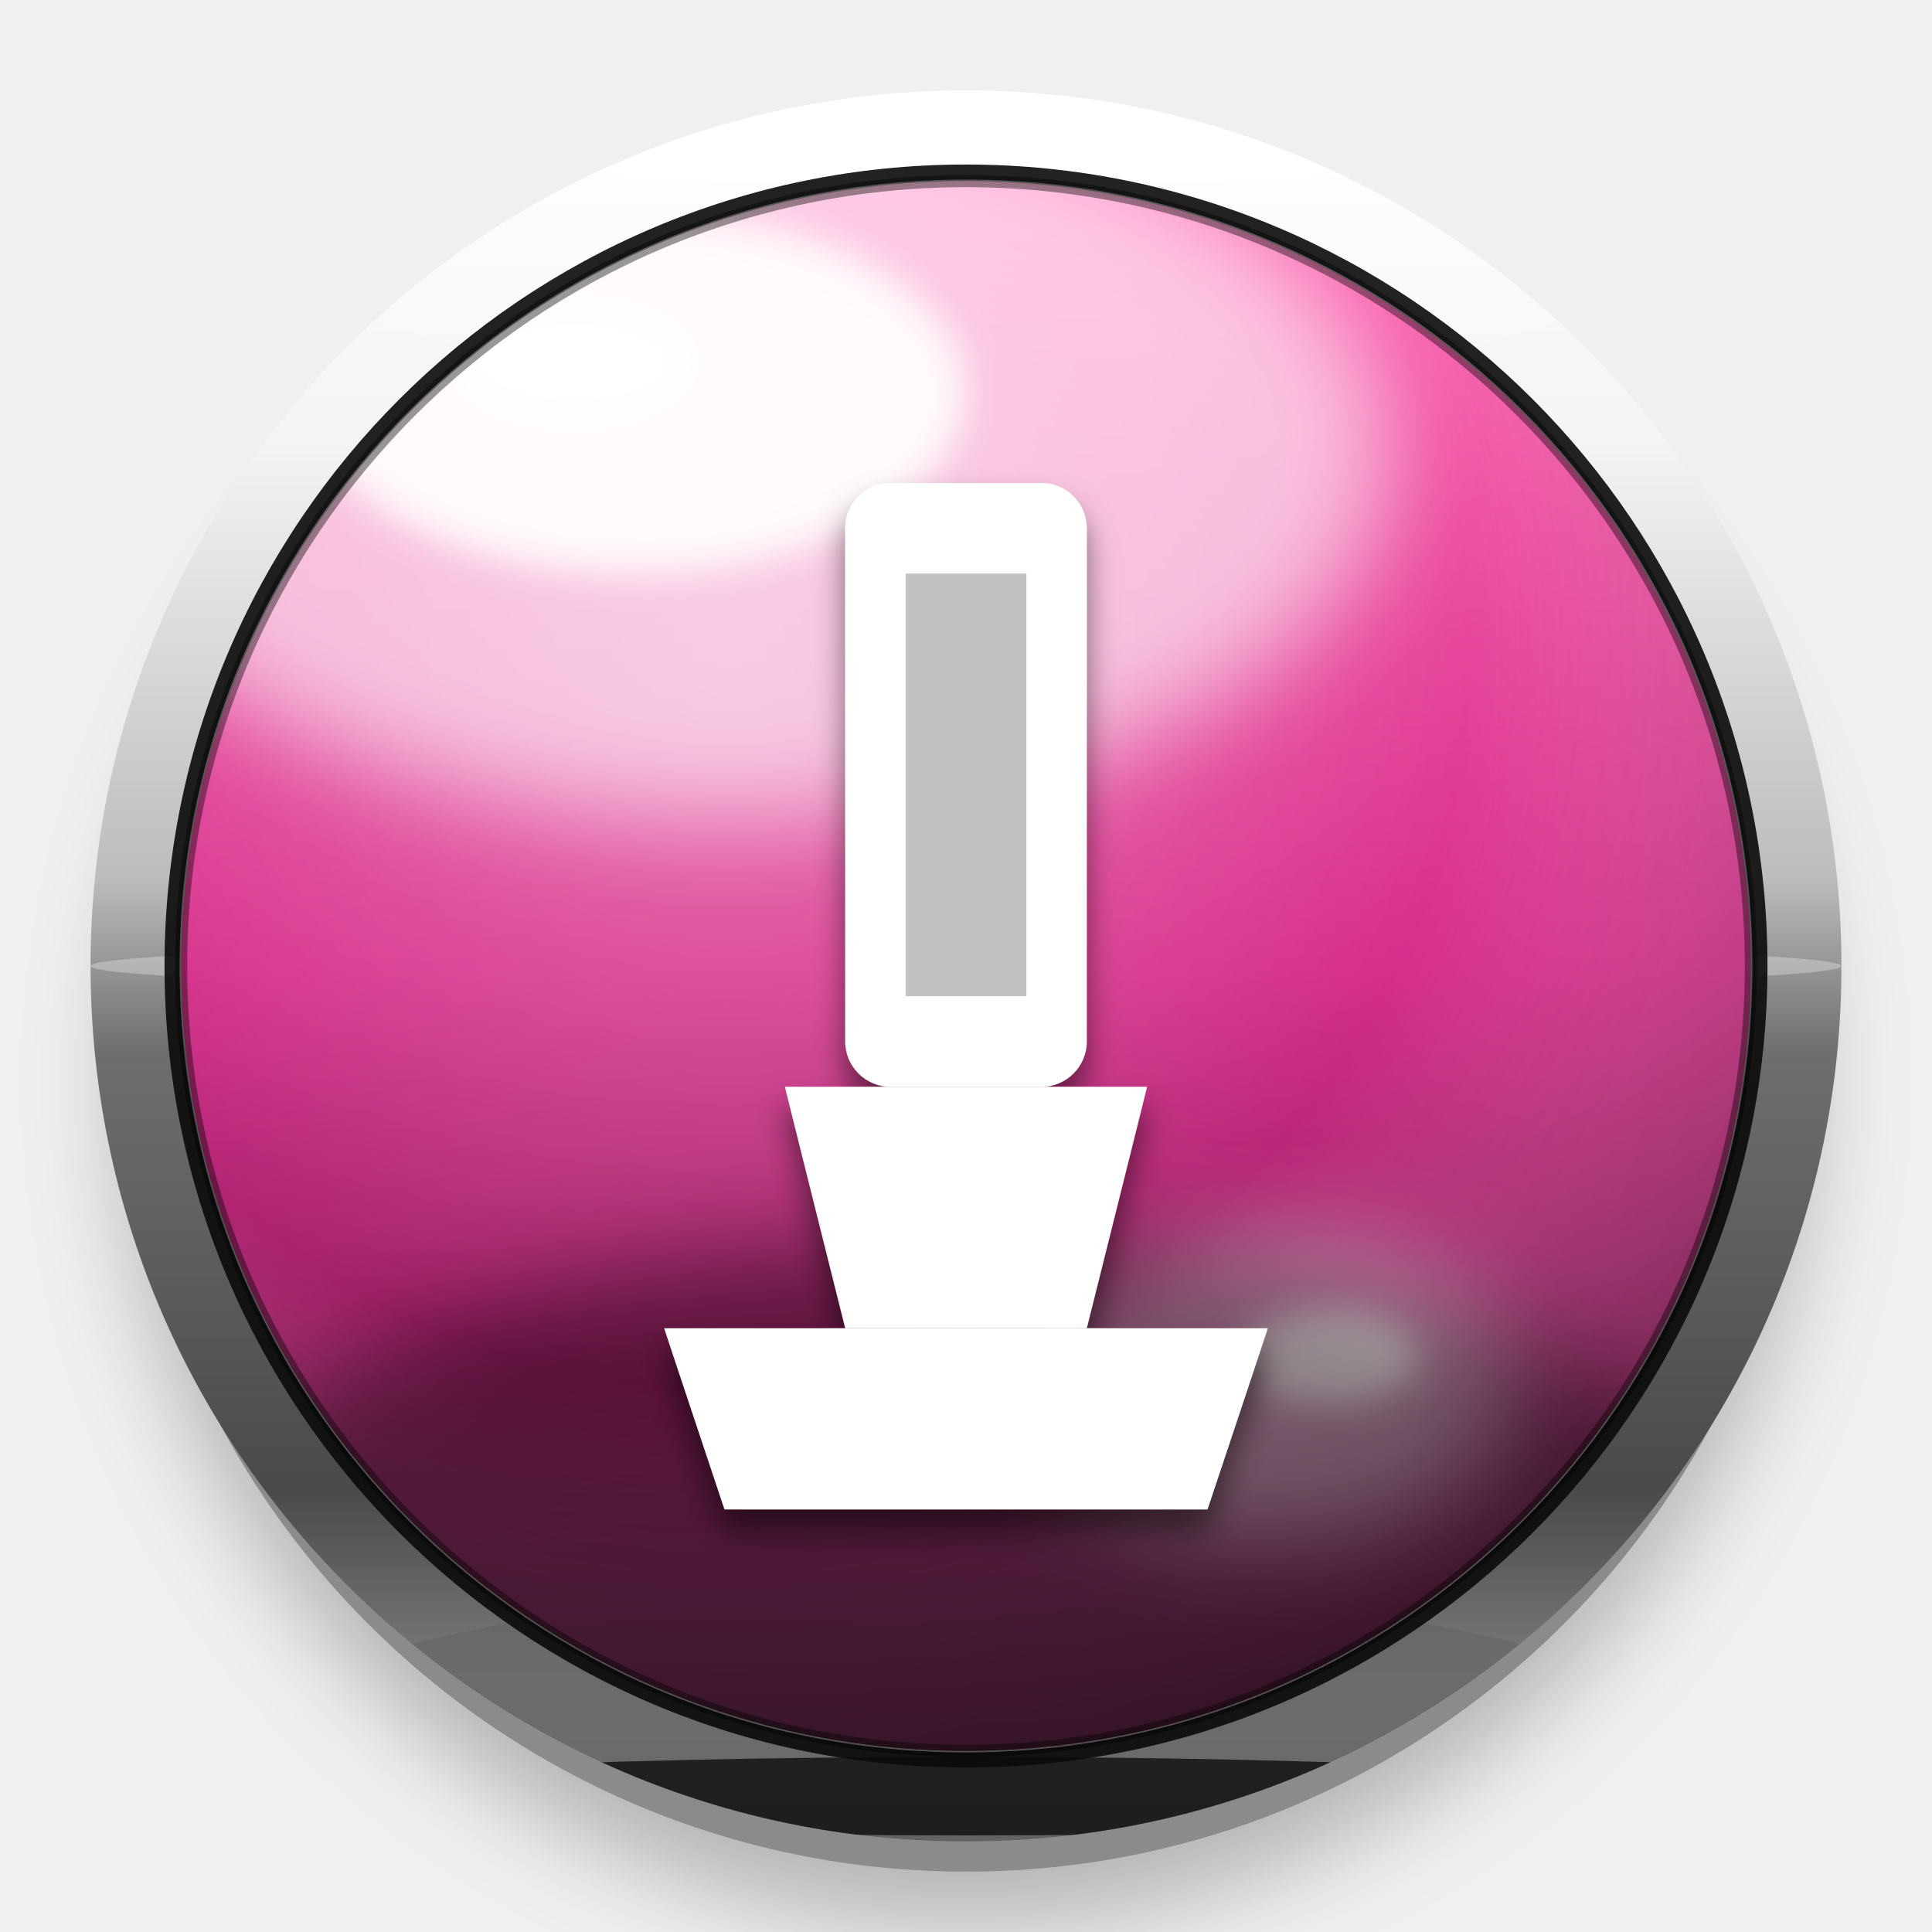
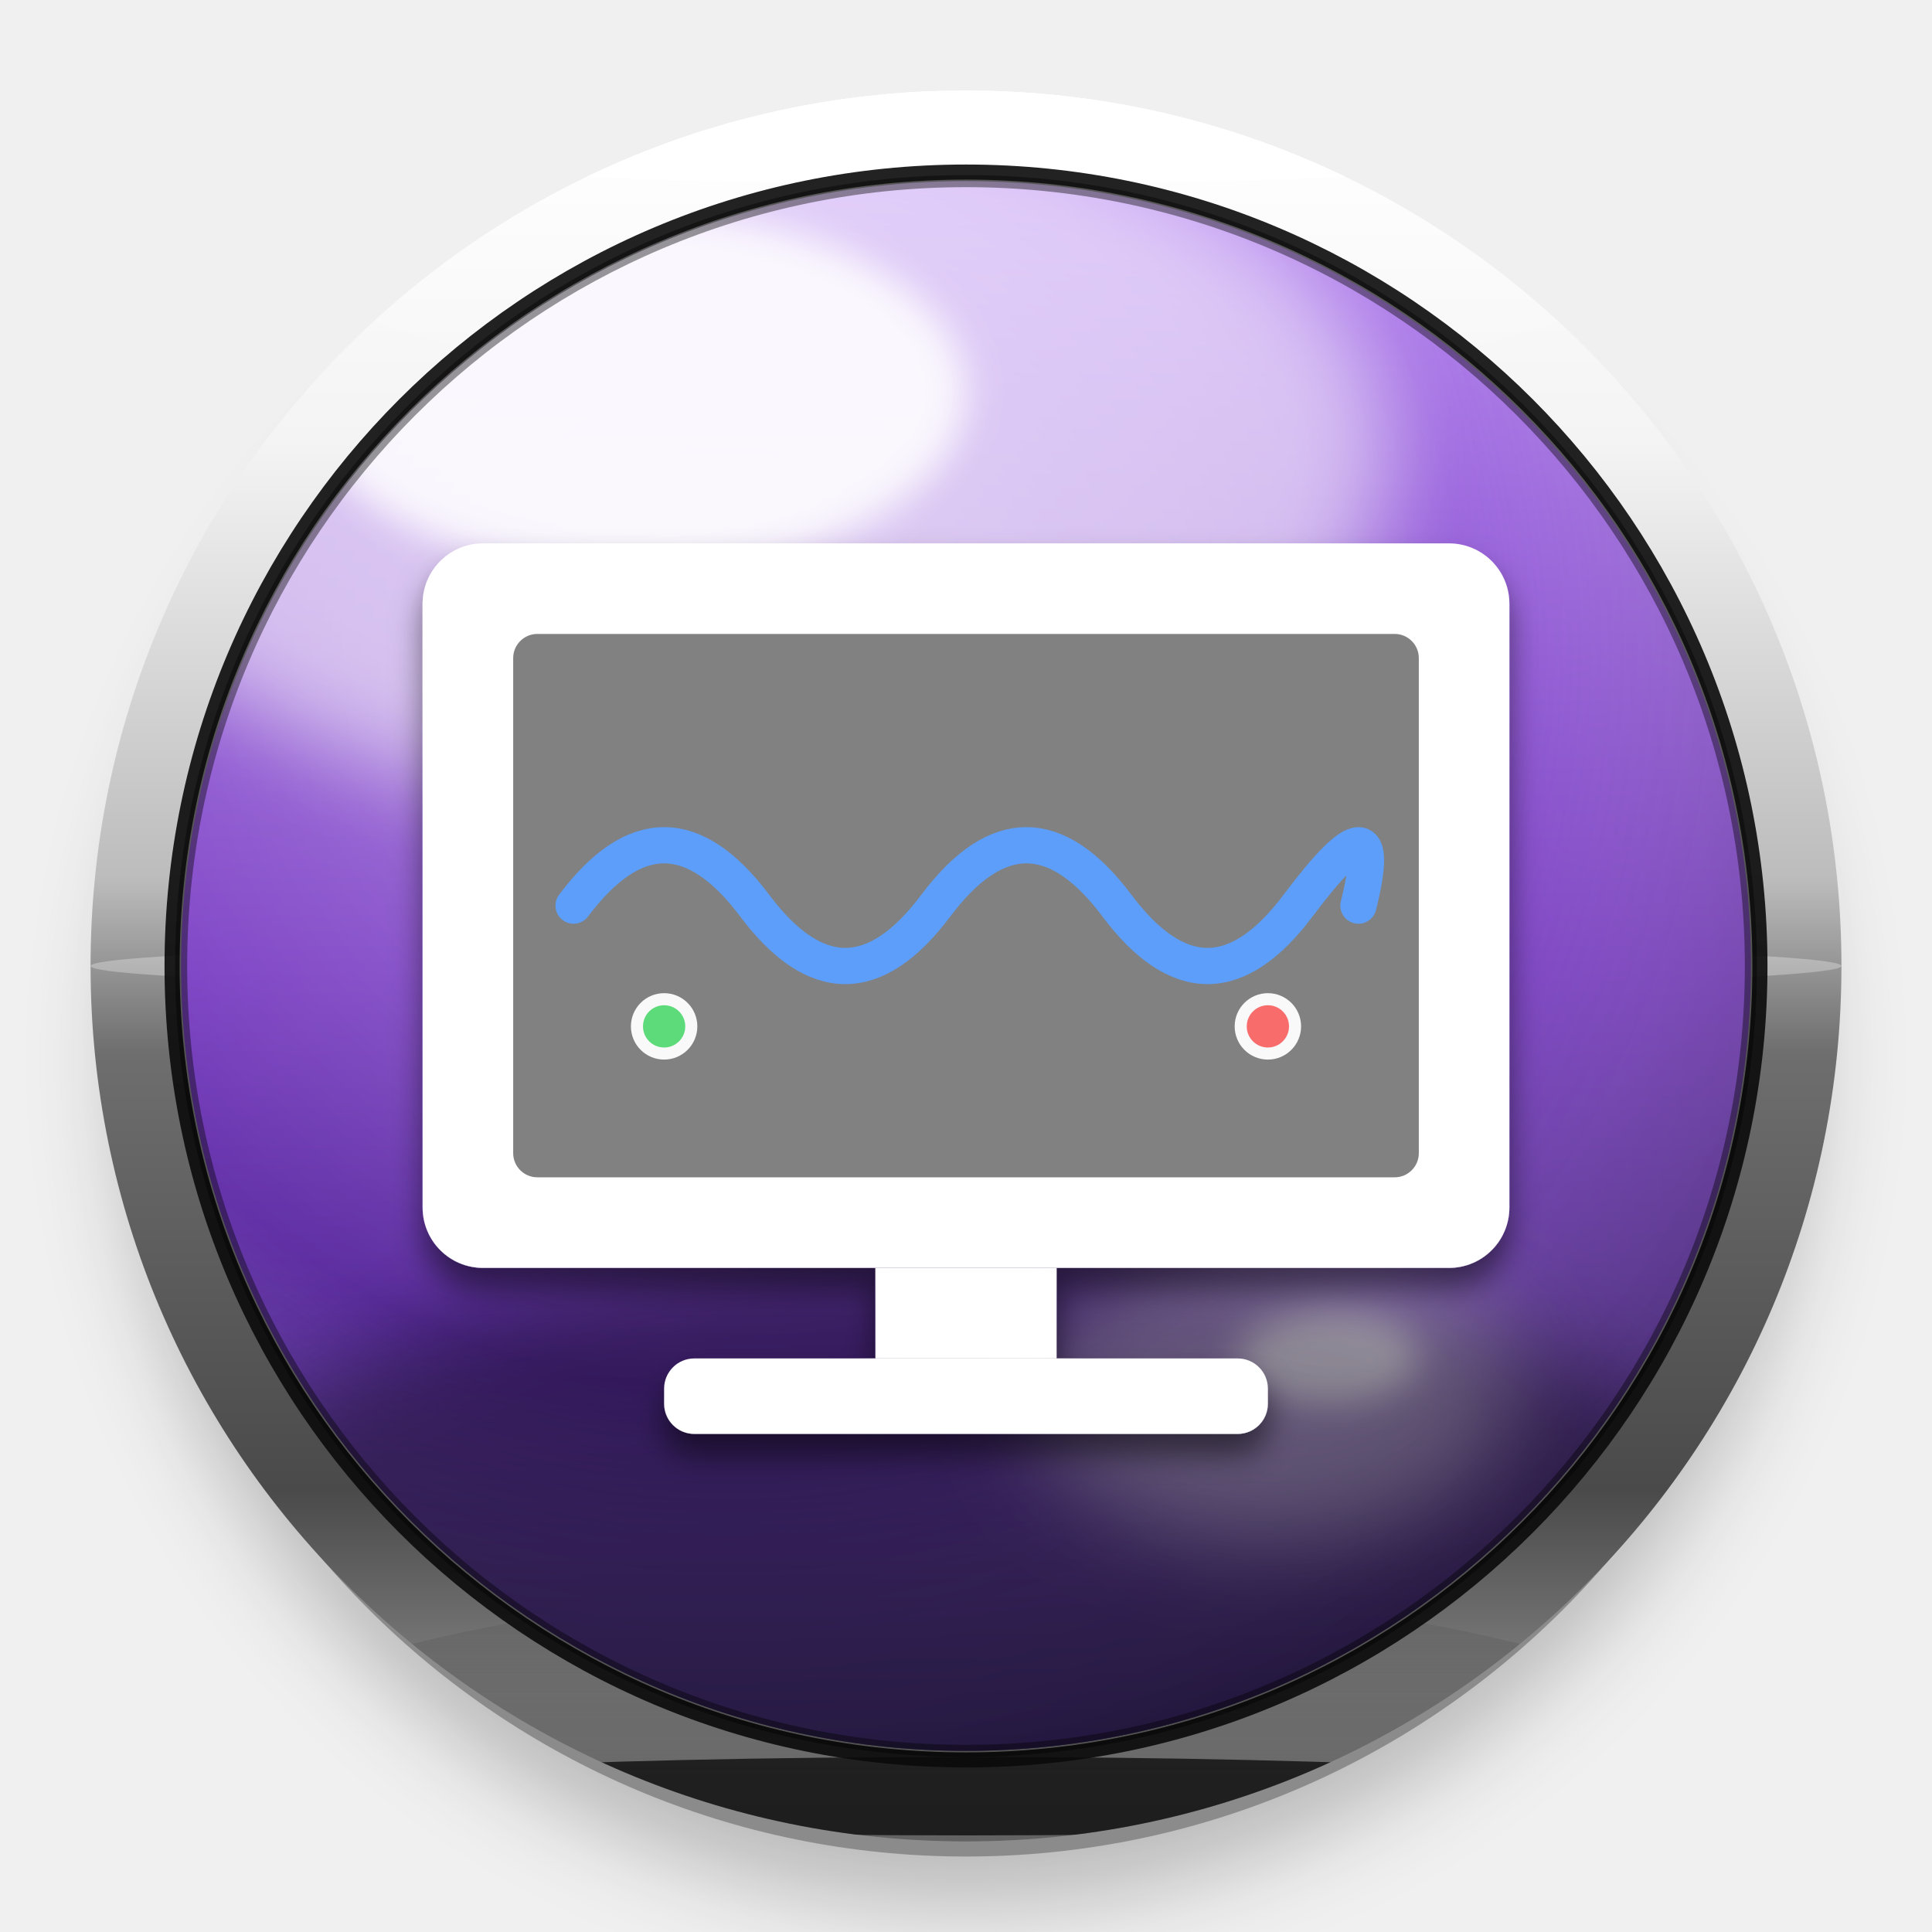
<svg xmlns="http://www.w3.org/2000/svg" viewBox="0 0 64 64" width="64" height="64">
  <defs>
-     <filter id="ds" x="-50%" y="-50%" width="200%" height="200%">
-       <feGaussianBlur in="SourceAlpha" stdDeviation="1.6" />
-       <feOffset dx="0" dy="1.8" />
+     <filter id="ds" x="-100%" y="-100%" width="300%" height="300%">
+       <feGaussianBlur in="SourceAlpha" stdDeviation="1.5" />
+       <feOffset dx="0" dy="1.6" />
      <feComponentTransfer>
-         <feFuncA type="linear" slope="0.6" />
+         <feFuncA type="linear" slope="0.55" />
      </feComponentTransfer>
      <feMerge>
        <feMergeNode />
        <feMergeNode in="SourceGraphic" />
      </feMerge>
    </filter>
-     <filter id="gb" x="-30%" y="-30%" width="160%" height="160%">
-       <feGaussianBlur stdDeviation="1.6" />
+     <filter id="gb" x="-50%" y="-50%" width="200%" height="200%">
+       <feGaussianBlur stdDeviation="1.5" />
    </filter>
-     <filter id="sb" x="-30%" y="-30%" width="160%" height="160%">
+     <filter id="sb" x="-50%" y="-50%" width="200%" height="200%">
      <feGaussianBlur stdDeviation="0.6" />
    </filter>
-     <filter id="ss" x="-30%" y="-30%" width="160%" height="160%">
+     <filter id="ss" x="-50%" y="-50%" width="200%" height="200%">
      <feGaussianBlur in="SourceAlpha" stdDeviation="0.5" />
      <feOffset dx="0" dy="0.7" />
      <feComponentTransfer>
        <feFuncA type="linear" slope="0.5" />
      </feComponentTransfer>
      <feMerge>
        <feMergeNode />
        <feMergeNode in="SourceGraphic" />
      </feMerge>
    </filter>
    <linearGradient id="cr" x1="0" y1="0" x2="0" y2="1">
      <stop offset="0%" stop-color="#ffffff" />
      <stop offset="20%" stop-color="#f4f4f4" />
      <stop offset="45%" stop-color="#bcbcbc" />
      <stop offset="55%" stop-color="#6e6e6e" />
      <stop offset="80%" stop-color="#4a4a4a" />
      <stop offset="100%" stop-color="#a8a8a8" />
    </linearGradient>
    <linearGradient id="ct" x1="0" y1="0" x2="0" y2="1">
      <stop offset="0%" stop-color="#ffffff" stop-opacity="1" />
      <stop offset="100%" stop-color="#ffffff" stop-opacity="0" />
    </linearGradient>
    <linearGradient id="cb" x1="0" y1="1" x2="0" y2="0">
      <stop offset="0%" stop-color="#1a1a1a" stop-opacity="0.95" />
      <stop offset="100%" stop-color="#1a1a1a" stop-opacity="0" />
    </linearGradient>
    <linearGradient id="cd" x1="0" y1="0" x2="0" y2="1">
-       <stop offset="0%" stop-color="#ff6bb5" />
-       <stop offset="50%" stop-color="#d62e8a" />
-       <stop offset="100%" stop-color="#5a0e3a" />
+       <stop offset="0%" stop-color="#b585f0" />
+       <stop offset="50%" stop-color="#7b3fc4" />
+       <stop offset="100%" stop-color="#2f156a" />
    </linearGradient>
    <radialGradient id="cs" cx="0.35" cy="0.3" r="0.85">
      <stop offset="0%" stop-color="#ffffff" stop-opacity="0.3" />
      <stop offset="55%" stop-color="#ffffff" stop-opacity="0" />
      <stop offset="100%" stop-color="#000000" stop-opacity="0.4" />
    </radialGradient>
    <clipPath id="dc">
      <circle cx="32" cy="32" r="26" />
    </clipPath>
    <clipPath id="rc">
      <path d="M32,3 A29,29 0 1,1 32,61 A29,29 0 1,1 32,3 Z M32,6.5 A25.5,25.5 0 1,0 32,57.5 A25.5,25.5 0 1,0 32,6.5 Z" fill-rule="evenodd" />
    </clipPath>
  </defs>
-   <ellipse cx="32" cy="34" rx="28" ry="28" fill="#000000" opacity="0.42" filter="url(#ds)" />
+   <circle cx="32" cy="33.5" r="28" fill="#000000" opacity="0.42" filter="url(#ds)" />
  <circle cx="32" cy="32" r="29" fill="url(#cr)" />
  <g clip-path="url(#rc)">
    <ellipse cx="32" cy="3.5" rx="28" ry="10" fill="url(#ct)" opacity="1" />
    <ellipse cx="32" cy="60.5" rx="28" ry="8" fill="url(#cb)" opacity="0.98" />
    <ellipse cx="32" cy="4.5" rx="24" ry="1.6" fill="#ffffff" opacity="1" />
    <ellipse cx="32" cy="59.5" rx="24" ry="1.3" fill="#000000" opacity="0.7" />
    <ellipse cx="32" cy="32" rx="29" ry="0.8" fill="#ffffff" opacity="0.3" />
  </g>
  <circle cx="32" cy="32" r="26.2" fill="none" stroke="#0a0a0a" stroke-width="0.7" opacity="0.9" />
  <circle cx="32" cy="32" r="25.8" fill="none" stroke="#ffffff" stroke-width="0.5" opacity="0.5" />
  <circle cx="32" cy="32" r="26" fill="url(#cd)" />
  <circle cx="32" cy="32" r="26" fill="url(#cs)" />
  <g clip-path="url(#dc)">
-     <ellipse cx="24" cy="15" rx="22" ry="12" fill="#ffffff" opacity="0.6" filter="url(#gb)" />
-     <ellipse cx="21" cy="13" rx="11" ry="6" fill="#ffffff" opacity="0.9" filter="url(#sb)" />
-     <ellipse cx="19" cy="12" rx="4" ry="2" fill="#ffffff" opacity="1" filter="url(#sb)" />
-     <ellipse cx="42" cy="46" rx="8" ry="5" fill="#ffffff" opacity="0.45" filter="url(#gb)" />
-     <ellipse cx="44" cy="45" rx="3" ry="1.5" fill="#ffffff" opacity="0.7" filter="url(#sb)" />
-     <ellipse cx="32" cy="51" rx="25" ry="10" fill="#000000" opacity="0.4" filter="url(#gb)" />
+     <ellipse cx="24" cy="15" rx="22" ry="12" fill="#ffffff" opacity="0.55" filter="url(#gb)" />
+     <ellipse cx="21" cy="13" rx="11" ry="6" fill="#ffffff" opacity="0.85" filter="url(#sb)" />
+     <ellipse cx="42" cy="46" rx="8" ry="5" fill="#ffffff" opacity="0.4" filter="url(#gb)" />
+     <ellipse cx="44" cy="45" rx="3" ry="1.5" fill="#ffffff" opacity="0.65" filter="url(#sb)" />
+     <ellipse cx="32" cy="51" rx="25" ry="10" fill="#000000" opacity="0.38" filter="url(#gb)" />
  </g>
  <circle cx="32" cy="32" r="26" fill="none" stroke="#000000" stroke-width="0.4" opacity="0.4" />
  <g filter="url(#ss)">
-     <g fill="#ffffff">
-       <rect x="28" y="16" width="8" height="20" rx="1.5" />
-       <path d="M26,36 L38,36 L36,44 L28,44 Z" />
-       <path d="M22,44 L42,44 L40,50 L24,50 Z" />
-       <rect x="30" y="19" width="4" height="14" fill="#0a0a0a" opacity="0.25" />
+     <g fill="#ffffff" stroke="#ffffff" stroke-width="0.4">
+       <rect x="14" y="18" width="36" height="24" rx="2" ry="2" fill="#ffffff" stroke="none" />
+       <rect x="17" y="21" width="30" height="18" rx="0.8" ry="0.8" fill="#1a1a1a" opacity="0.55" stroke="none" />
+       <path d="M 19,30 Q 22,26 25,30 T 31,30 T 37,30 T 43,30 T 45,30" fill="none" stroke="#5aa0ff" stroke-width="1.2" stroke-linecap="round" opacity="0.95" />
+       <circle cx="22" cy="34" r="0.9" fill="#5be07a" opacity="0.95" />
+       <circle cx="42" cy="34" r="0.9" fill="#ff6b6b" opacity="0.95" />
+       <rect x="29" y="42" width="6" height="3" fill="#ffffff" stroke="none" />
+       <rect x="22" y="45" width="20" height="2.5" rx="1" fill="#ffffff" stroke="none" />
    </g>
  </g>
</svg>
